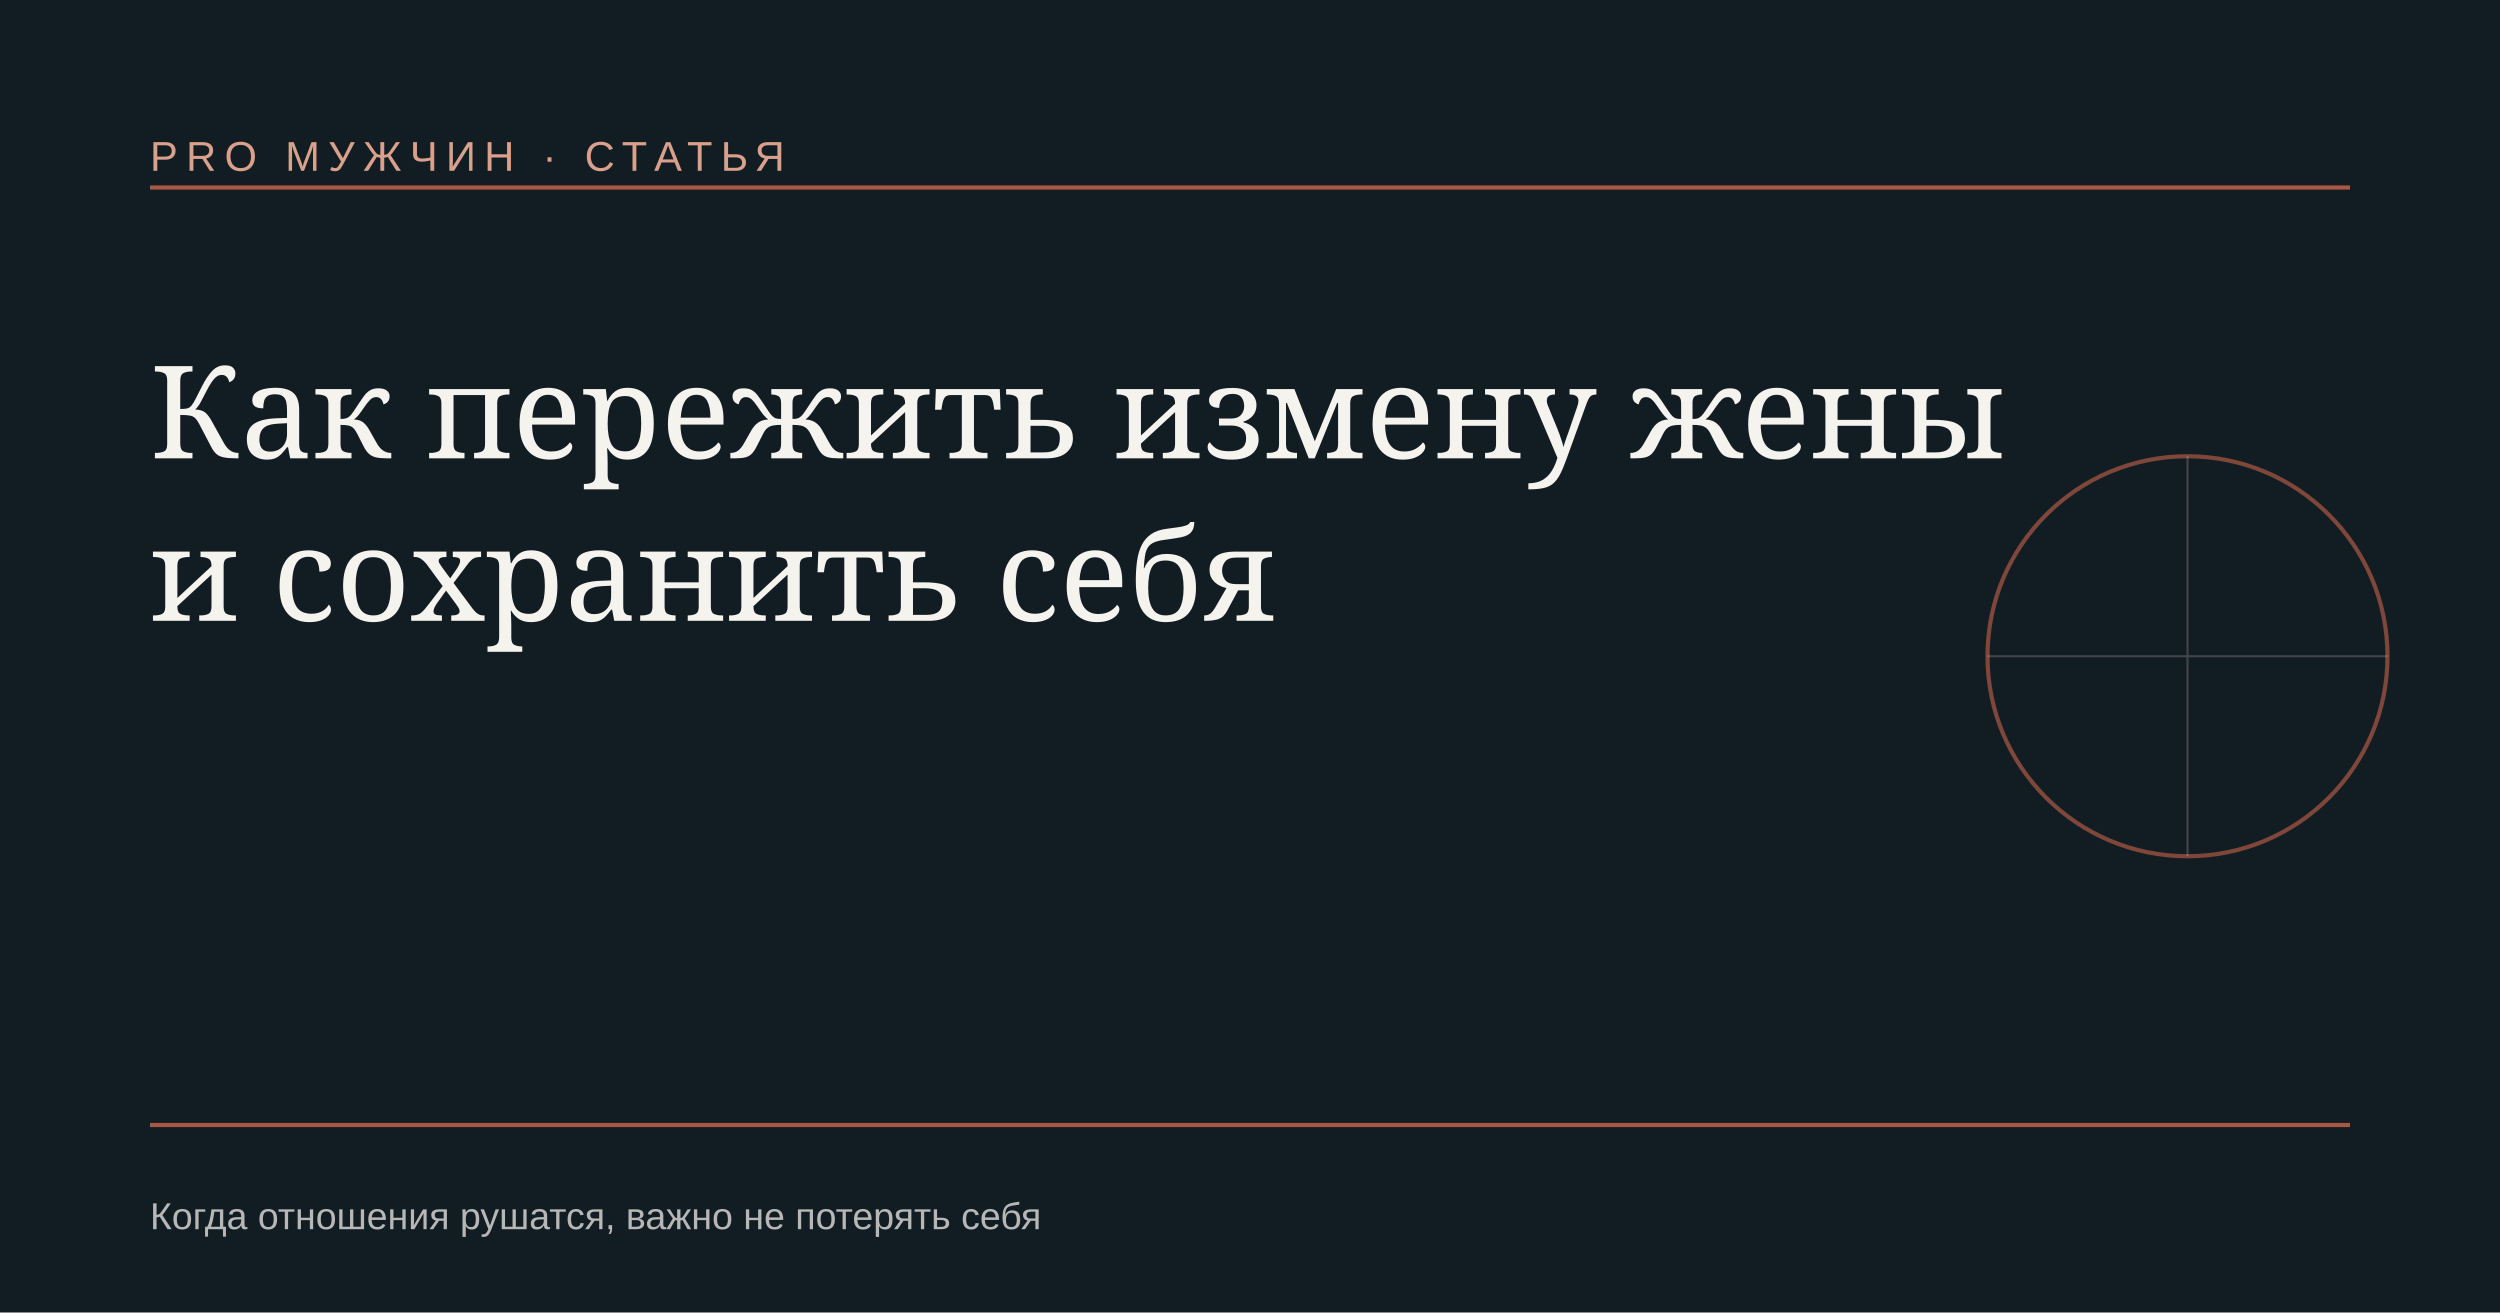
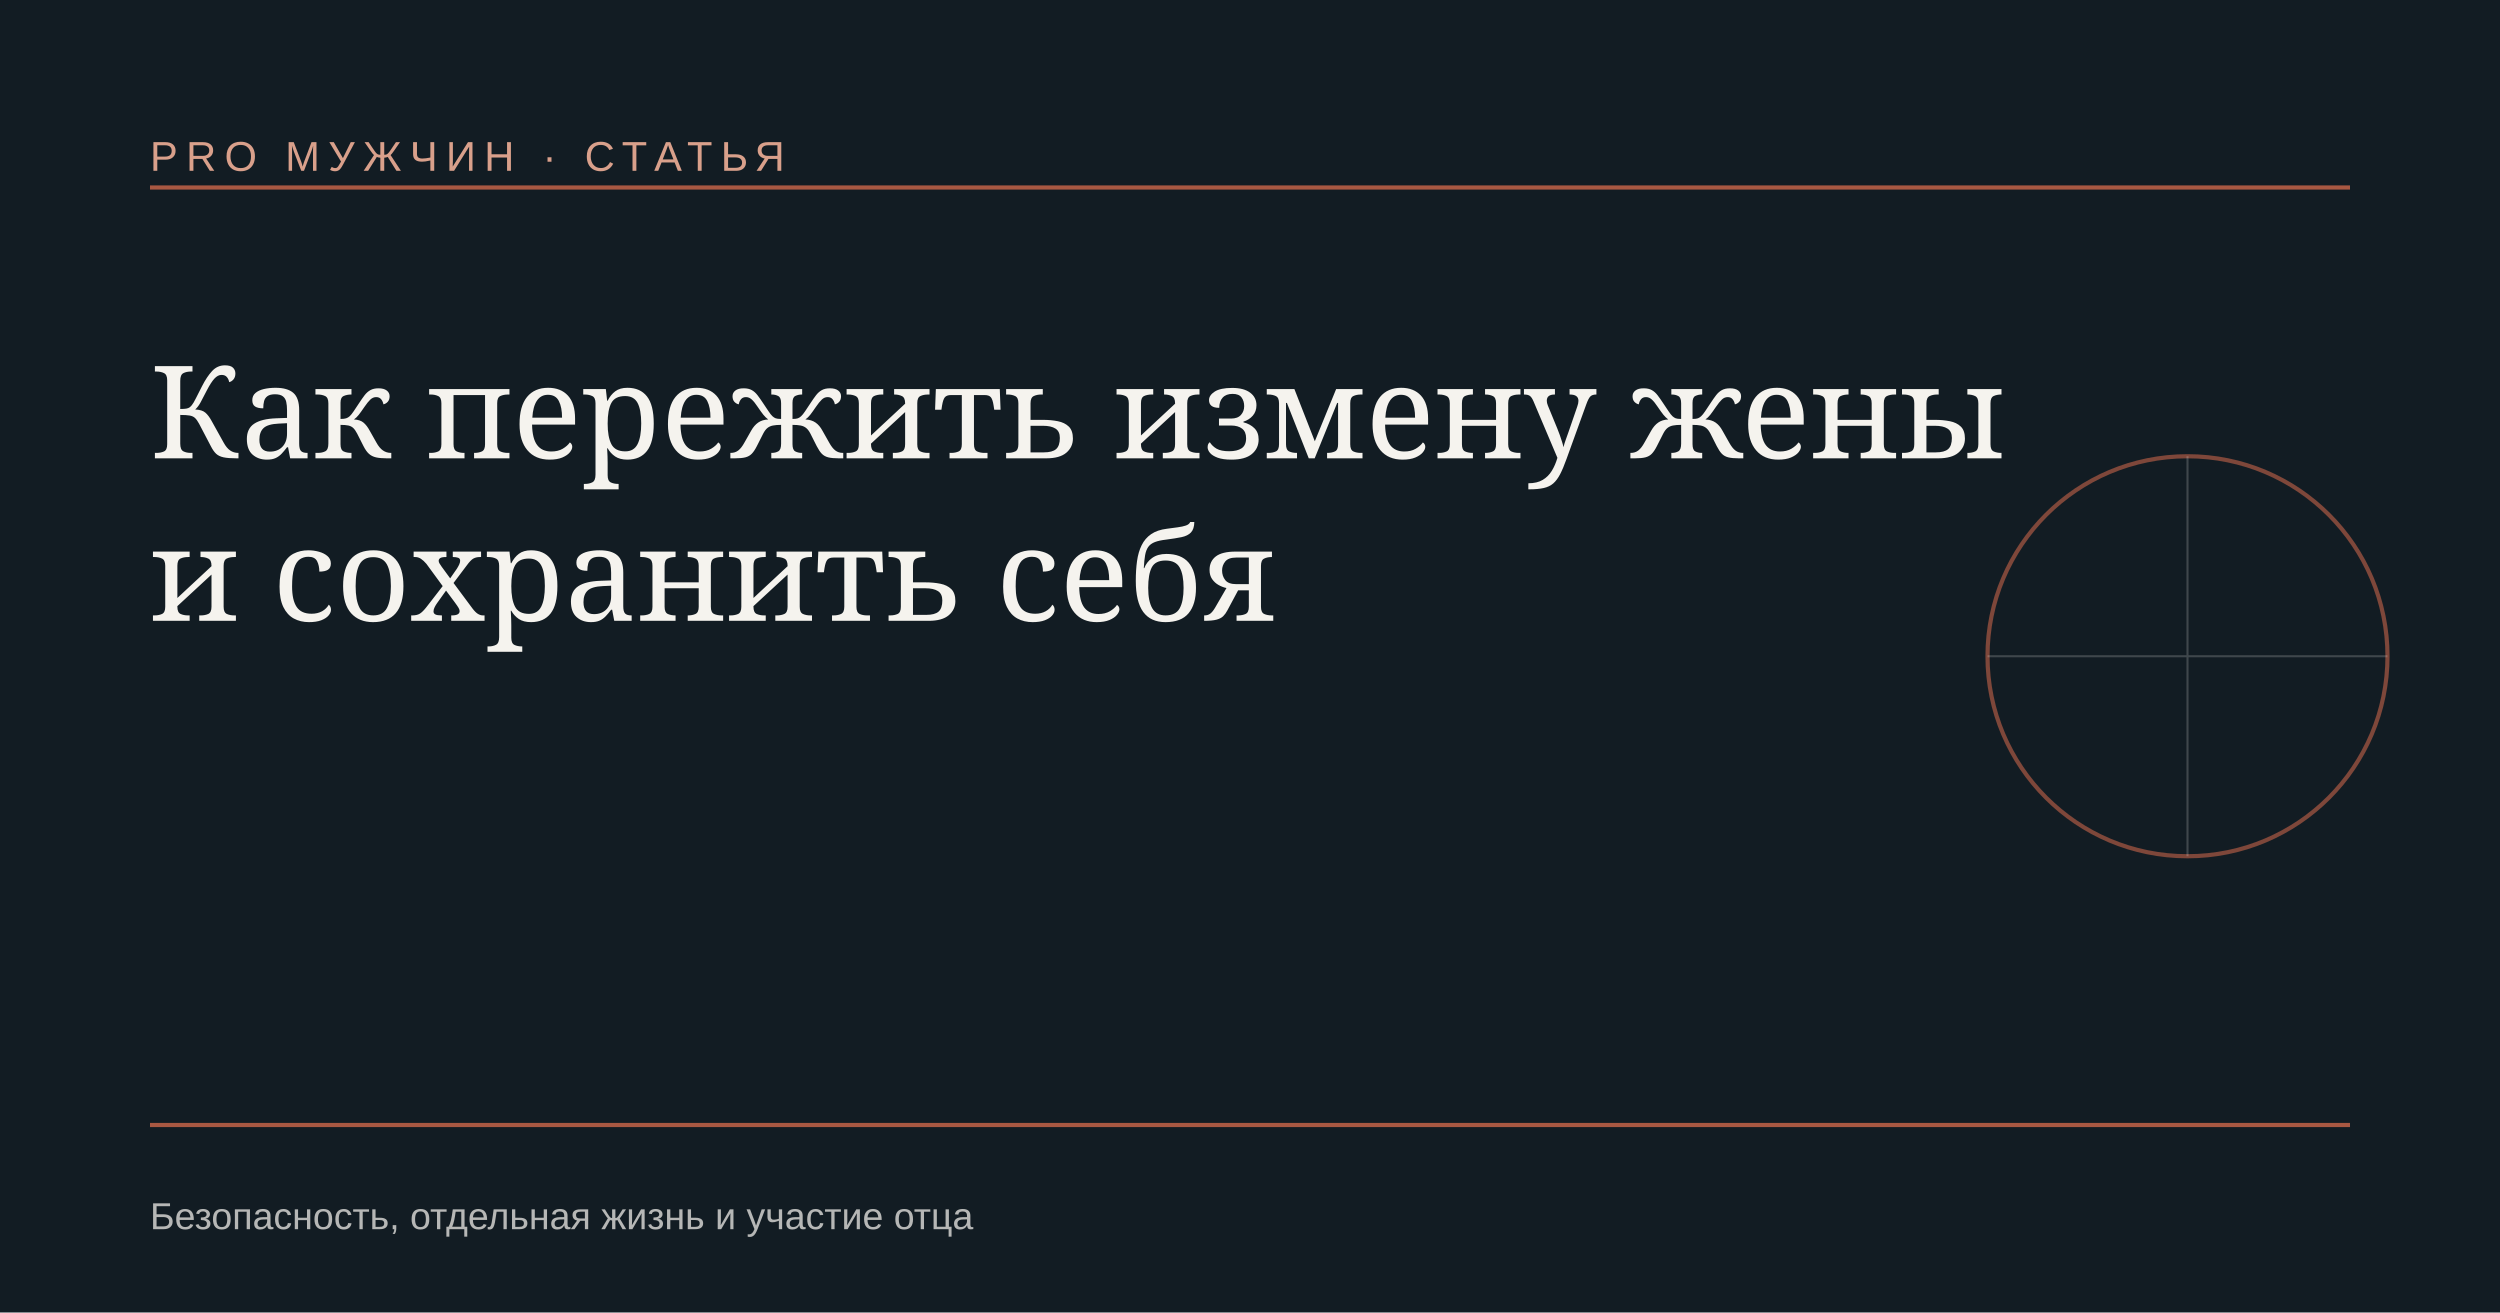
<svg xmlns="http://www.w3.org/2000/svg" width="1200" height="630" viewBox="0 0 1200 630" role="img" aria-labelledby="title desc">
  <rect width="1200" height="630" fill="#121c23" />
  <path d="M72 90H1128M72 540H1128" stroke="#b85e46" stroke-width="2" opacity=".9" />
  <text x="72" y="82" fill="#d9a08b" font-family="Arial, sans-serif" font-size="20" letter-spacing="4">PRO МУЖЧИН · СТАТЬЯ</text>
  <text x="72" y="220" fill="#f5f3ee" font-family="Georgia, serif" font-size="62">
    <tspan x="72" dy="0">Как пережить измену жены</tspan>
    <tspan x="72" dy="78">и сохранить себя</tspan>
  </text>
-   <text x="72" y="590" fill="#f5f3ee" font-family="Arial, sans-serif" font-size="18" opacity=".72">Когда отношения рушатся, важно не потерять себя</text>
+   <text x="72" y="590" fill="#f5f3ee" font-family="Arial, sans-serif" font-size="18" opacity=".72">Безопасность, отдельная жизнь и участие отца</text>
  <circle cx="1050" cy="315" r="96" fill="none" stroke="#b85e46" stroke-width="2" opacity=".65" />
  <path d="M1050 219V411M954 315H1146" stroke="#f5f3ee" stroke-width="1" opacity=".2" />
</svg>
